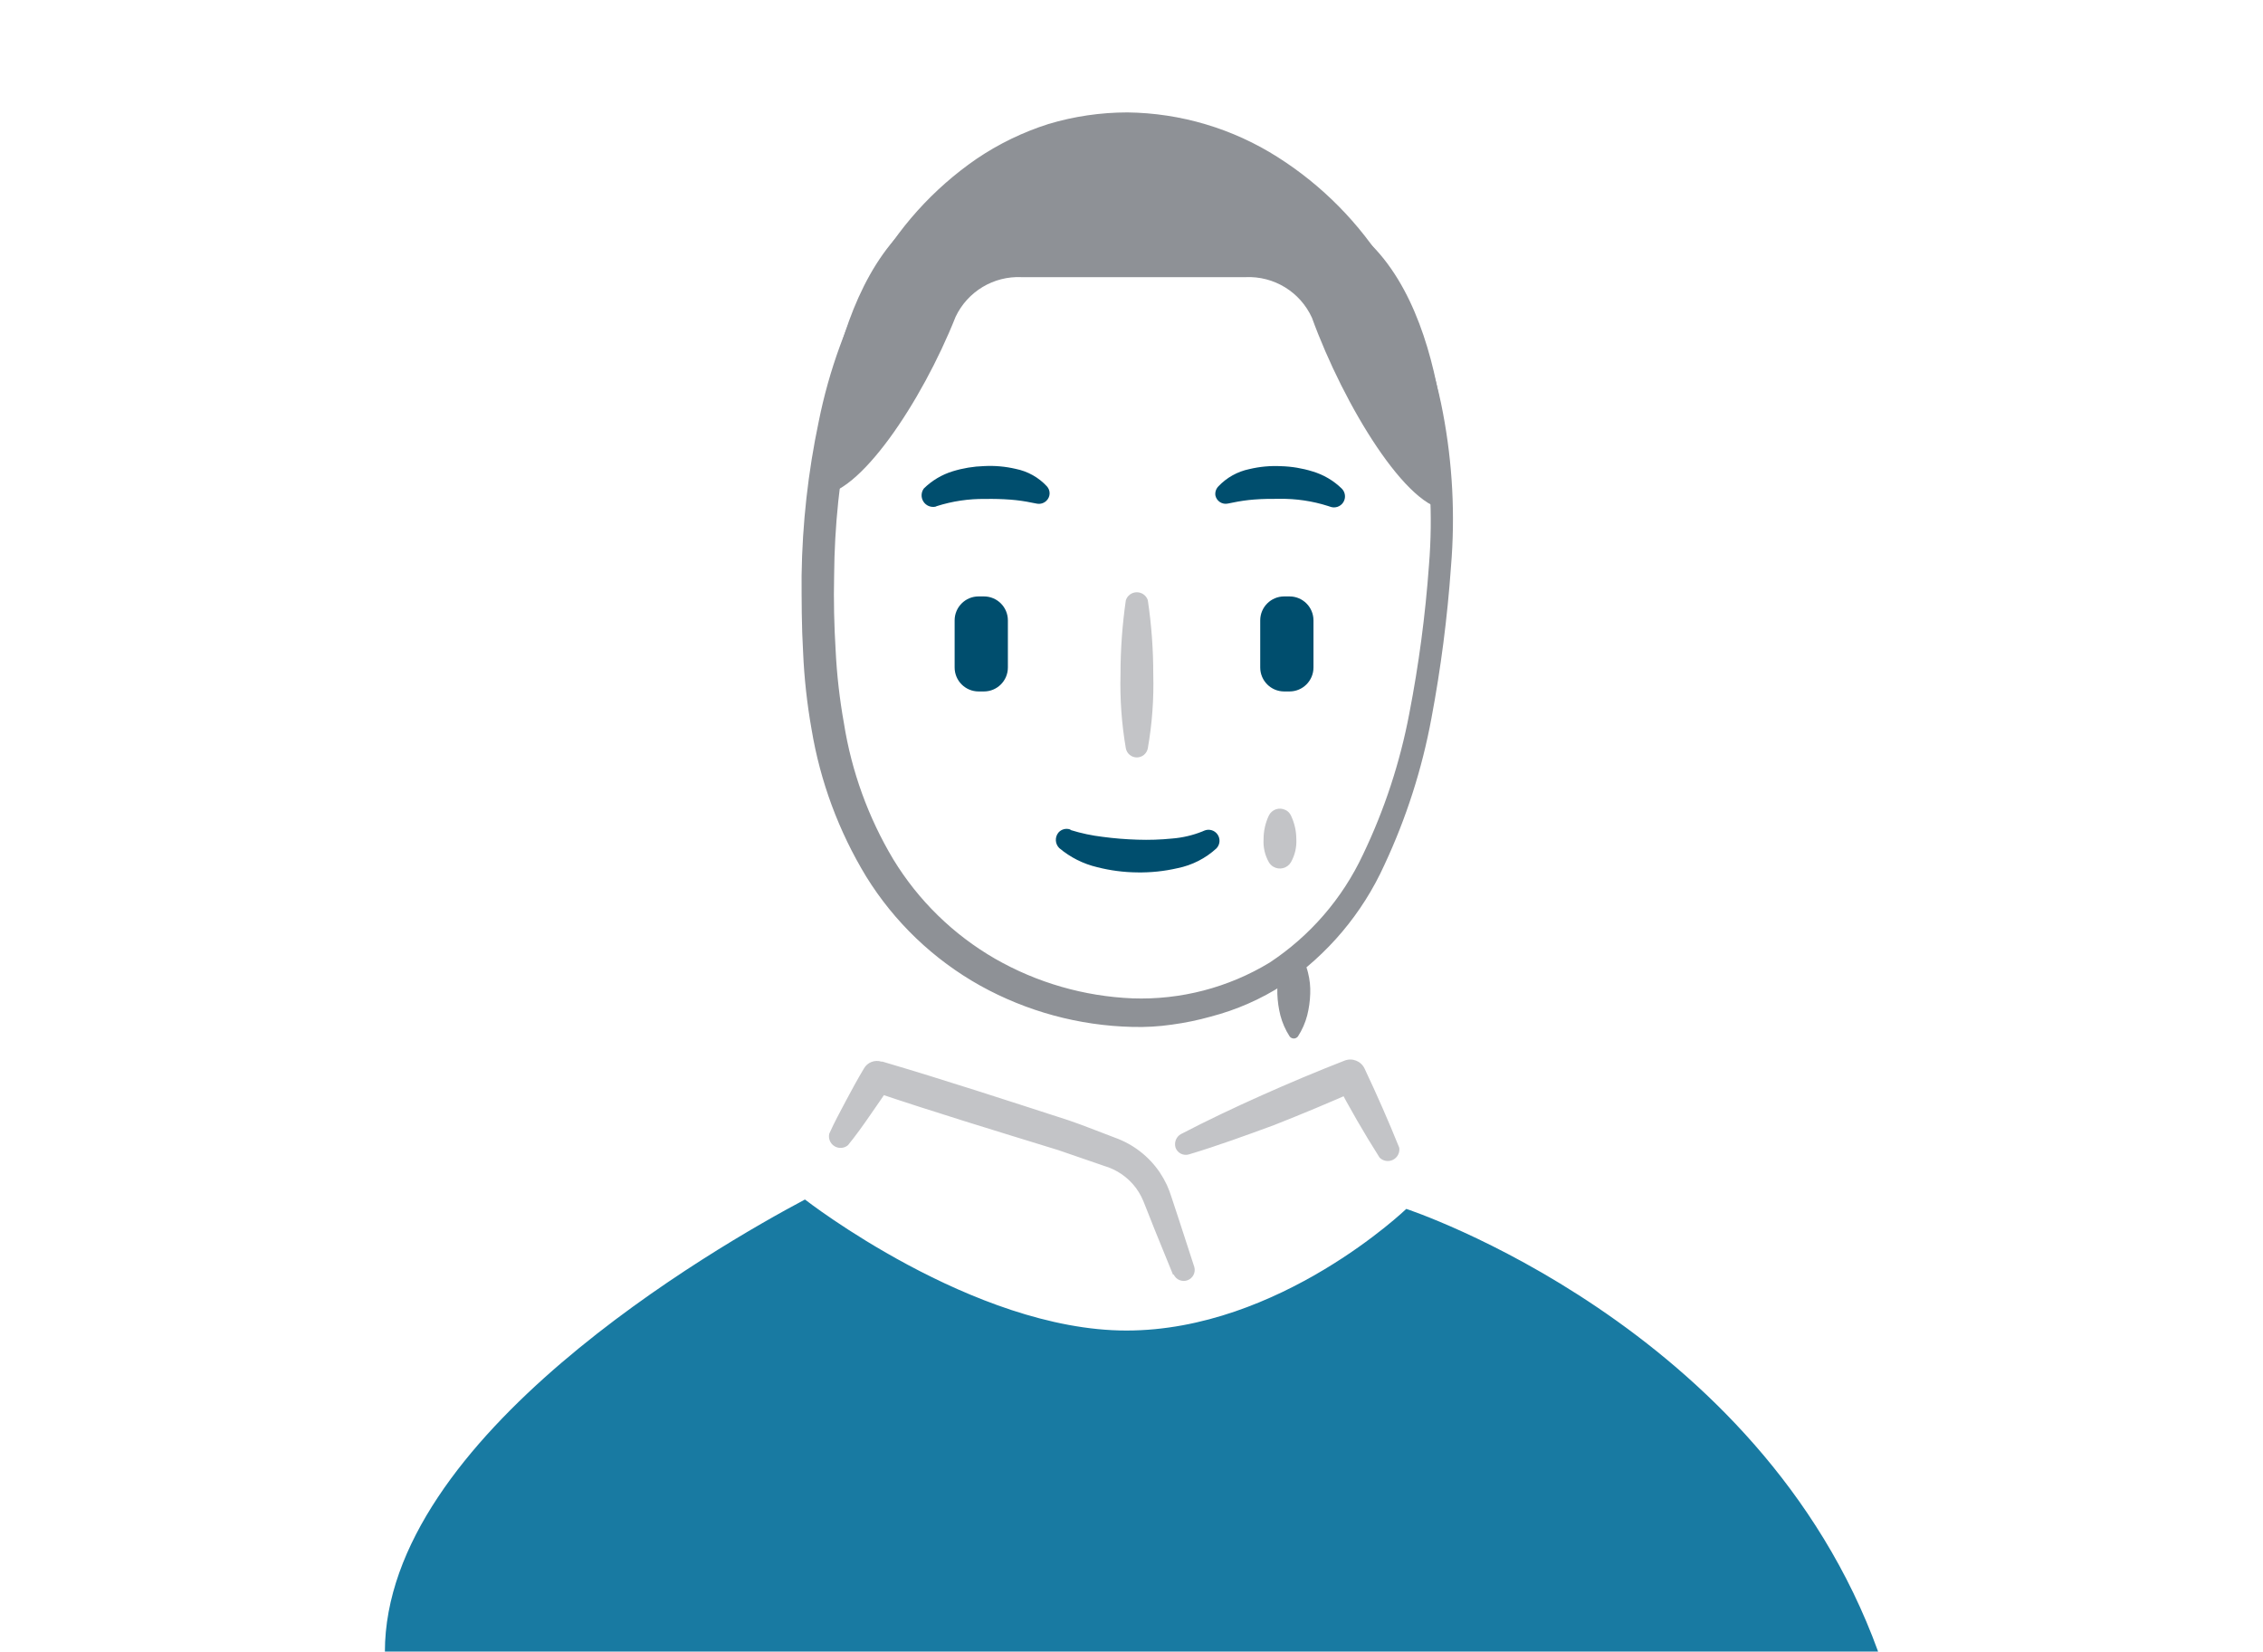
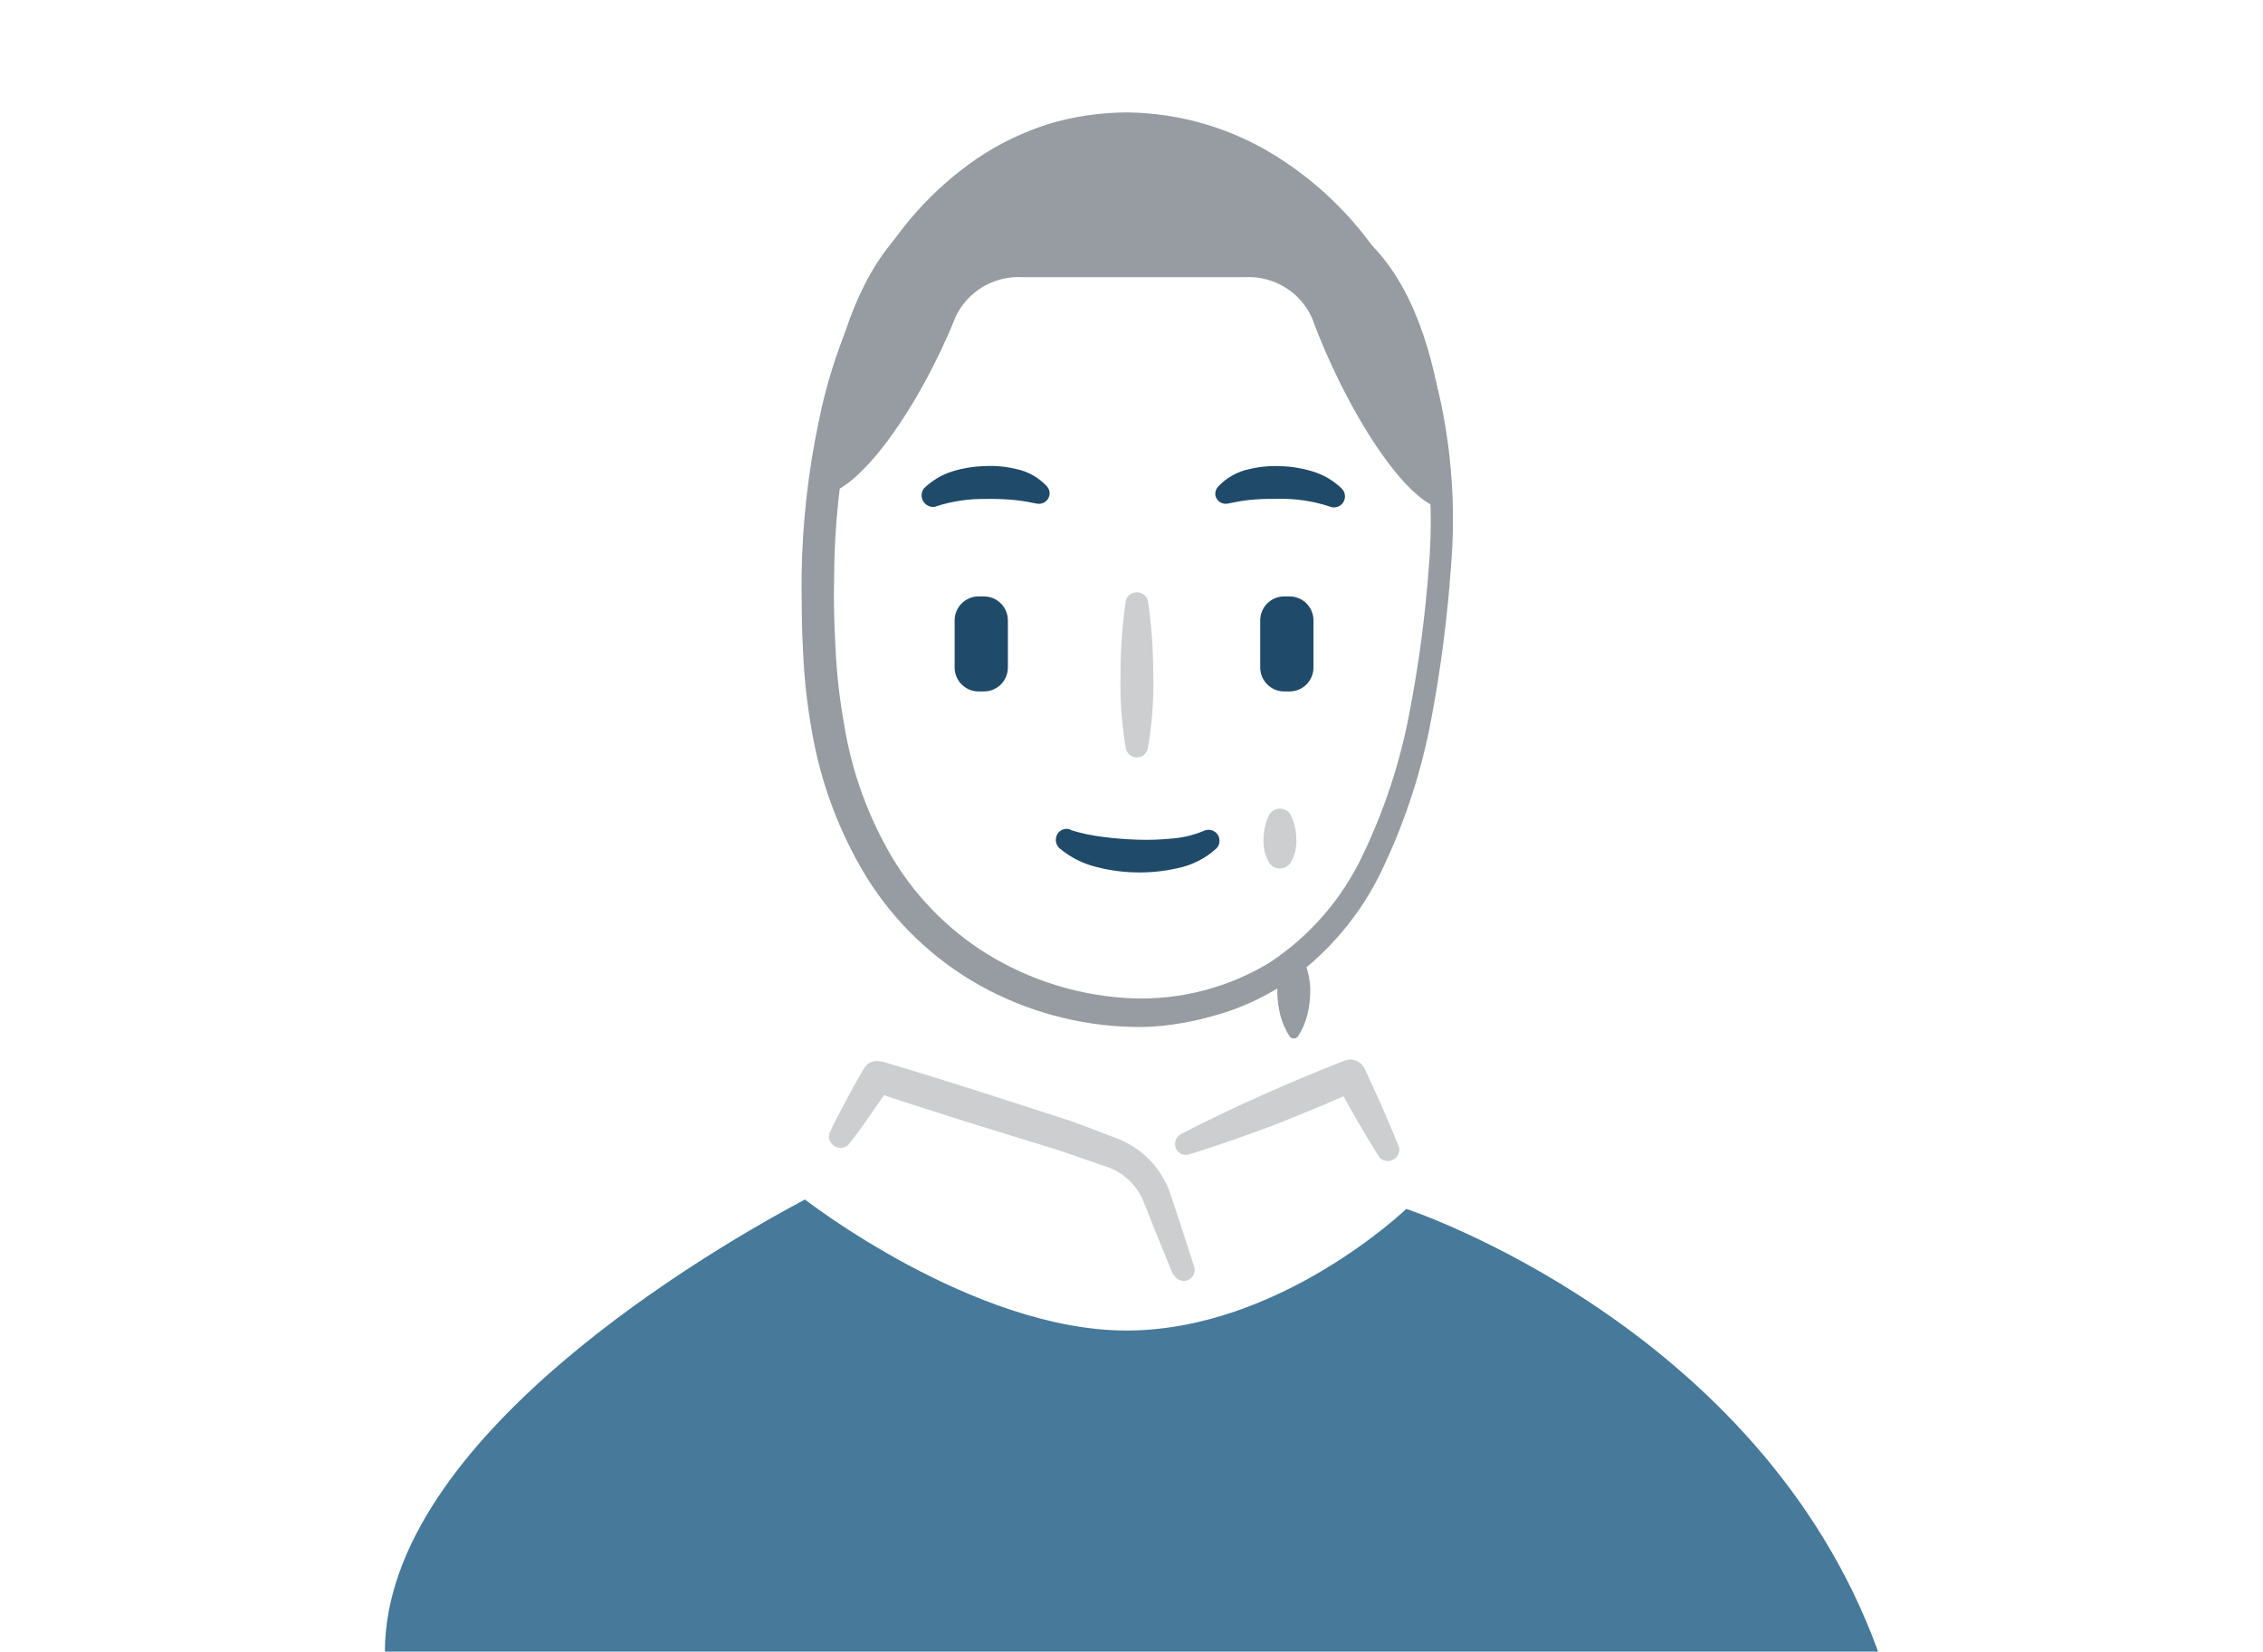
<svg xmlns="http://www.w3.org/2000/svg" viewBox="0 0 1600 1168">
-   <path d="m953.7 160a21.52 21.52 0 0 1 0 5.32c-12.36-29.87-49.68-70.79-162-70.79a187.43 187.43 0 0 0 -137.22 60.47 28.65 28.65 0 0 1 0-5.4c-75.62 50.7-75.48 200.47-75.48 200.47 28 .74 72.51-65.47 96.65-126.12a49.11 49.11 0 0 1 46.57-28h158.48a49.1 49.1 0 0 1 46.89 28.73c22.59 62.12 67.85 136.35 96.33 135.61 0 .01 5.4-149.84-70.22-200.29z" fill="#8e9196" />
-   <rect fill="#004e6e" height="67.19" rx="16.94" width="37.65" x="674.95" y="421.68" />
-   <path d="m811.54 424.38a353.2 353.2 0 0 1 3.85 52.38 261.85 261.85 0 0 1 -3.85 52.3 7.91 7.91 0 0 1 -15.55 0 267.91 267.91 0 0 1 -3.76-52.3 364.34 364.34 0 0 1 3.77-52.38 8.18 8.18 0 0 1 15.55 0z" fill="#c3c4c7" />
-   <rect fill="#004e6e" height="67.19" rx="16.94" width="37.65" x="891.01" y="421.68" />
-   <path d="m757.2 586.92a126.16 126.16 0 0 0 22.42 4.75 240.38 240.38 0 0 0 24.55 2 183.07 183.07 0 0 0 24.56-.81 72.77 72.77 0 0 0 21.36-5l1.31-.57a7.77 7.77 0 0 1 8.67 12.52 57.34 57.34 0 0 1 -27.5 14 117.28 117.28 0 0 1 -28.56 3 119 119 0 0 1 -28.24-3.69 64.6 64.6 0 0 1 -26.84-13.5 8.18 8.18 0 0 1 -.57-11 7.68 7.68 0 0 1 8.18-2.21zm104.18-243a41.73 41.73 0 0 1 22-12.27 79.18 79.18 0 0 1 22.34-2.05 82.64 82.64 0 0 1 22.18 3.68 49.79 49.79 0 0 1 20.71 12.12 7.78 7.78 0 0 1 -8.19 12.84l-1.47-.49a107.89 107.89 0 0 0 -34.21-5.07c-6.06 0-12.11 0-17.93.49a115.56 115.56 0 0 0 -15.38 2.21l-3.28.65a7.43 7.43 0 0 1 -8.83-5.72 7.61 7.61 0 0 1 2.06-6.38zm-131.52 11.55a117.13 117.13 0 0 0 -15.39-2.21q-8.94-.67-17.92-.49a108.17 108.17 0 0 0 -34.21 5.07l-1 .41a8.18 8.18 0 0 1 -8.18-12.85 50 50 0 0 1 20.46-12.19 84 84 0 0 1 22.26-3.68 79.58 79.58 0 0 1 22.34 2 40.91 40.91 0 0 1 21.93 12.28 7.27 7.27 0 0 1 -.37 10.29 1.8 1.8 0 0 1 -.2.19 7.62 7.62 0 0 1 -6.46 1.8z" fill="#004e6e" />
-   <path d="m1025.88 400.65a931.8 931.8 0 0 1 -13.83 107.21 428.22 428.22 0 0 1 -33.23 103.61 203.83 203.83 0 0 1 -71.28 84.63 176.2 176.2 0 0 1 -51.54 22.67 200.34 200.34 0 0 1 -27.34 5.65 161.55 161.55 0 0 1 -28.15 1.63 233 233 0 0 1 -107.38-29.13 222.2 222.2 0 0 1 -80.77-77.26 292.63 292.63 0 0 1 -38.55-103.94 413 413 0 0 1 -6-54.67c-1.06-18.17-1.06-36.26-1.06-54.18a565.73 565.73 0 0 1 12.11-108.87 364.07 364.07 0 0 1 37.65-103.37 236.71 236.71 0 0 1 74.07-82.41 197.56 197.56 0 0 1 50.74-24.56 195.16 195.16 0 0 1 55.73-8.18 202.5 202.5 0 0 1 106.4 31.67 244.9 244.9 0 0 1 77.34 78.41 300.86 300.86 0 0 1 39.37 102.14 402.33 402.33 0 0 1 5.72 108.95zm-15.55-1.23a382 382 0 0 0 -5.89-104.51 285.21 285.21 0 0 0 -37.89-96.58 223.5 223.5 0 0 0 -72.43-72.33 185 185 0 0 0 -97.07-27.75 171.73 171.73 0 0 0 -49.92 8.19 177.21 177.21 0 0 0 -45.34 22.18 216.26 216.26 0 0 0 -66.7 76.44 354.41 354.41 0 0 0 -34.46 97.72 541.67 541.67 0 0 0 -10.88 104.1c-.41 17.59 0 35.19 1.06 52.79a404.16 404.16 0 0 0 5.89 51.8 269.57 269.57 0 0 0 34.87 96.09 203 203 0 0 0 72 70.3 213.3 213.3 0 0 0 97.15 28 175.15 175.15 0 0 0 96.82-25.21 186 186 0 0 0 66.12-76.44 404.88 404.88 0 0 0 32.74-99.68 882.77 882.77 0 0 0 13.93-105.11z" fill="#8e9196" />
-   <path d="m912.7 576.53a38.81 38.81 0 0 1 3.84 16.77 30 30 0 0 1 -3.84 16.37 9.08 9.08 0 0 1 -12.44 3.11 9.25 9.25 0 0 1 -3.11-3.11 29.25 29.25 0 0 1 -3.77-16.37 38.78 38.78 0 0 1 3.77-16.77 8.67 8.67 0 0 1 11.64-3.88h.06a8.22 8.22 0 0 1 3.85 3.88z" fill="#c3c4c7" />
-   <path d="m272.12 1168c0-152.23 234-286.45 297-319.92 0 0 118.92 92.64 227.28 92.64s197.89-86 197.89-86 249.7 81.84 333.59 313h-1055.76" fill="#187aa2" />
-   <path d="m829.38 901.28-13-31.92-6.48-16.36a76.12 76.12 0 0 0 -3-7 45.16 45.16 0 0 0 -3.68-6 43.16 43.16 0 0 0 -22.67-15.72l-32.33-11.13c-43.78-13.5-87.65-26.76-130.94-41.41l12.65-4.74c-4.83 7.21-9.82 14.33-14.73 21.45s-10.07 14.4-15.71 21.28a8.19 8.19 0 0 1 -13.18-8.19c3.69-8.21 7.69-15.54 11.79-23.27s8.18-15.22 12.68-22.75a10.55 10.55 0 0 1 12.44-4.91h.78c44.11 13 87.82 27.33 131.6 41.49 10.89 3.68 21.69 8.18 32.74 12.28a64.53 64.53 0 0 1 31.67 24.55 71.1 71.1 0 0 1 5 8.84 78.48 78.48 0 0 1 3.36 8.92l5.4 16.37 10.64 32.73a7.78 7.78 0 0 1 -14.57 5.32zm5.4-99.36c18.83-9.82 38.06-18.91 57.29-27.5s38.88-16.86 58.6-24.55a11.14 11.14 0 0 1 14.08 5.56c8.67 18.34 16.86 36.91 24.55 56a8.18 8.18 0 0 1 -13.91 7q-16.33-25.77-30.53-52.79l14.49 5.32q-29.15 12.93-58.68 24.55c-19.65 7.21-39.29 14.41-59.91 20.63a7.71 7.71 0 0 1 -9.7-4.94v-.14a8.18 8.18 0 0 1 3.72-9.14z" fill="#c3c4c7" />
-   <path d="m917.69 672.86a38.82 38.82 0 0 1 7.12 14.89 51.55 51.55 0 0 1 1.55 14.9 72.49 72.49 0 0 1 -2.12 15.22 51.37 51.37 0 0 1 -6.55 14.89 3.66 3.66 0 0 1 -5.89 0 51.37 51.37 0 0 1 -6.55-14.89 72.92 72.92 0 0 1 -2.13-15 51.53 51.53 0 0 1 1.56-14.87 38.65 38.65 0 0 1 7.12-14.9 3.69 3.69 0 0 1 5.17-.63l.06.06z" fill="#8e9196" />
+   <path d="m953.7 160a21.52 21.52 0 0 1 0 5.32c-12.36-29.87-49.68-70.79-162-70.79a187.43 187.43 0 0 0 -137.22 60.47 28.65 28.65 0 0 1 0-5.4c-75.62 50.7-75.48 200.47-75.48 200.47 28 .74 72.51-65.47 96.65-126.12a49.11 49.11 0 0 1 46.57-28h158.48a49.1 49.1 0 0 1 46.89 28.73c22.59 62.12 67.85 136.35 96.33 135.61 0 .01 5.4-149.84-70.22-200.29z" fill="#969ca1" />
+   <rect fill="#204a69" height="67.19" rx="16.94" width="37.65" x="674.95" y="421.68" />
+   <path d="m811.54 424.38a353.2 353.2 0 0 1 3.85 52.38 261.85 261.85 0 0 1 -3.85 52.3 7.91 7.91 0 0 1 -15.55 0 267.91 267.91 0 0 1 -3.76-52.3 364.34 364.34 0 0 1 3.77-52.38 8.18 8.18 0 0 1 15.55 0z" fill="#ccced0" />
+   <rect fill="#204a69" height="67.19" rx="16.94" width="37.65" x="891.01" y="421.68" />
+   <path d="m757.2 586.92a126.16 126.16 0 0 0 22.42 4.75 240.38 240.38 0 0 0 24.55 2 183.07 183.07 0 0 0 24.56-.81 72.77 72.77 0 0 0 21.36-5l1.31-.57a7.77 7.77 0 0 1 8.67 12.52 57.34 57.34 0 0 1 -27.5 14 117.28 117.28 0 0 1 -28.56 3 119 119 0 0 1 -28.24-3.69 64.6 64.6 0 0 1 -26.84-13.5 8.18 8.18 0 0 1 -.57-11 7.68 7.68 0 0 1 8.18-2.21zm104.18-243a41.73 41.73 0 0 1 22-12.27 79.18 79.18 0 0 1 22.34-2.05 82.64 82.64 0 0 1 22.18 3.68 49.79 49.79 0 0 1 20.71 12.12 7.78 7.78 0 0 1 -8.19 12.84l-1.47-.49a107.89 107.89 0 0 0 -34.21-5.07c-6.06 0-12.11 0-17.93.49a115.56 115.56 0 0 0 -15.38 2.21l-3.28.65a7.43 7.43 0 0 1 -8.83-5.72 7.61 7.61 0 0 1 2.06-6.38zm-131.52 11.55a117.13 117.13 0 0 0 -15.39-2.21q-8.94-.67-17.92-.49a108.17 108.17 0 0 0 -34.21 5.07l-1 .41a8.18 8.18 0 0 1 -8.18-12.85 50 50 0 0 1 20.46-12.19 84 84 0 0 1 22.26-3.68 79.58 79.58 0 0 1 22.34 2 40.91 40.91 0 0 1 21.93 12.28 7.27 7.27 0 0 1 -.37 10.29 1.8 1.8 0 0 1 -.2.19 7.62 7.62 0 0 1 -6.46 1.8z" fill="#204a69" />
+   <path d="m1025.88 400.65a931.8 931.8 0 0 1 -13.83 107.21 428.22 428.22 0 0 1 -33.23 103.61 203.83 203.83 0 0 1 -71.28 84.63 176.2 176.2 0 0 1 -51.54 22.67 200.34 200.34 0 0 1 -27.34 5.65 161.55 161.55 0 0 1 -28.15 1.63 233 233 0 0 1 -107.38-29.13 222.2 222.2 0 0 1 -80.77-77.26 292.63 292.63 0 0 1 -38.55-103.94 413 413 0 0 1 -6-54.67c-1.06-18.17-1.06-36.26-1.06-54.18a565.73 565.73 0 0 1 12.11-108.87 364.07 364.07 0 0 1 37.65-103.37 236.71 236.71 0 0 1 74.07-82.41 197.56 197.56 0 0 1 50.74-24.56 195.16 195.16 0 0 1 55.73-8.18 202.5 202.5 0 0 1 106.4 31.67 244.9 244.9 0 0 1 77.34 78.41 300.86 300.86 0 0 1 39.37 102.14 402.33 402.33 0 0 1 5.72 108.95zm-15.55-1.23a382 382 0 0 0 -5.89-104.51 285.21 285.21 0 0 0 -37.89-96.58 223.5 223.5 0 0 0 -72.43-72.33 185 185 0 0 0 -97.07-27.75 171.73 171.73 0 0 0 -49.92 8.19 177.21 177.21 0 0 0 -45.34 22.18 216.26 216.26 0 0 0 -66.7 76.44 354.41 354.41 0 0 0 -34.46 97.72 541.67 541.67 0 0 0 -10.88 104.1c-.41 17.59 0 35.19 1.06 52.79a404.16 404.16 0 0 0 5.89 51.8 269.57 269.57 0 0 0 34.87 96.09 203 203 0 0 0 72 70.3 213.3 213.3 0 0 0 97.15 28 175.15 175.15 0 0 0 96.82-25.21 186 186 0 0 0 66.12-76.44 404.88 404.88 0 0 0 32.74-99.68 882.77 882.77 0 0 0 13.93-105.11z" fill="#969ca1" />
+   <path d="m912.7 576.53a38.81 38.81 0 0 1 3.84 16.77 30 30 0 0 1 -3.84 16.37 9.08 9.08 0 0 1 -12.44 3.11 9.25 9.25 0 0 1 -3.11-3.11 29.25 29.25 0 0 1 -3.77-16.37 38.78 38.78 0 0 1 3.77-16.77 8.67 8.67 0 0 1 11.64-3.88h.06a8.22 8.22 0 0 1 3.85 3.88z" fill="#ccced0" />
+   <path d="m272.12 1168c0-152.23 234-286.45 297-319.92 0 0 118.92 92.64 227.28 92.64s197.89-86 197.89-86 249.7 81.84 333.59 313h-1055.76" fill="#46799a" />
+   <path d="m829.38 901.28-13-31.92-6.48-16.36a76.12 76.12 0 0 0 -3-7 45.16 45.16 0 0 0 -3.68-6 43.16 43.16 0 0 0 -22.67-15.72l-32.33-11.13c-43.78-13.5-87.65-26.76-130.94-41.41l12.65-4.74c-4.83 7.21-9.82 14.33-14.73 21.45s-10.07 14.4-15.71 21.28a8.19 8.19 0 0 1 -13.18-8.19c3.69-8.21 7.69-15.54 11.79-23.27s8.18-15.22 12.68-22.75a10.55 10.55 0 0 1 12.44-4.91h.78c44.11 13 87.82 27.33 131.6 41.49 10.89 3.68 21.69 8.18 32.74 12.28a64.53 64.53 0 0 1 31.67 24.55 71.1 71.1 0 0 1 5 8.84 78.48 78.48 0 0 1 3.36 8.92l5.4 16.37 10.64 32.73a7.78 7.78 0 0 1 -14.57 5.32zm5.4-99.36c18.83-9.82 38.06-18.91 57.29-27.5s38.88-16.86 58.6-24.55a11.14 11.14 0 0 1 14.08 5.56c8.67 18.34 16.86 36.91 24.55 56a8.18 8.18 0 0 1 -13.91 7q-16.33-25.77-30.53-52.79l14.49 5.32q-29.15 12.93-58.68 24.55c-19.65 7.21-39.29 14.41-59.91 20.63a7.71 7.71 0 0 1 -9.7-4.94v-.14a8.18 8.18 0 0 1 3.72-9.14z" fill="#ccced0" />
+   <path d="m917.69 672.86a38.82 38.82 0 0 1 7.12 14.89 51.55 51.55 0 0 1 1.55 14.9 72.49 72.49 0 0 1 -2.12 15.22 51.37 51.37 0 0 1 -6.55 14.89 3.66 3.66 0 0 1 -5.89 0 51.37 51.37 0 0 1 -6.55-14.89 72.92 72.92 0 0 1 -2.13-15 51.53 51.53 0 0 1 1.56-14.87 38.65 38.65 0 0 1 7.12-14.9 3.69 3.69 0 0 1 5.17-.63l.06.06z" fill="#969ca1" />
  <path d="m0 0h1600v1168h-1600z" fill="none" />
</svg>
